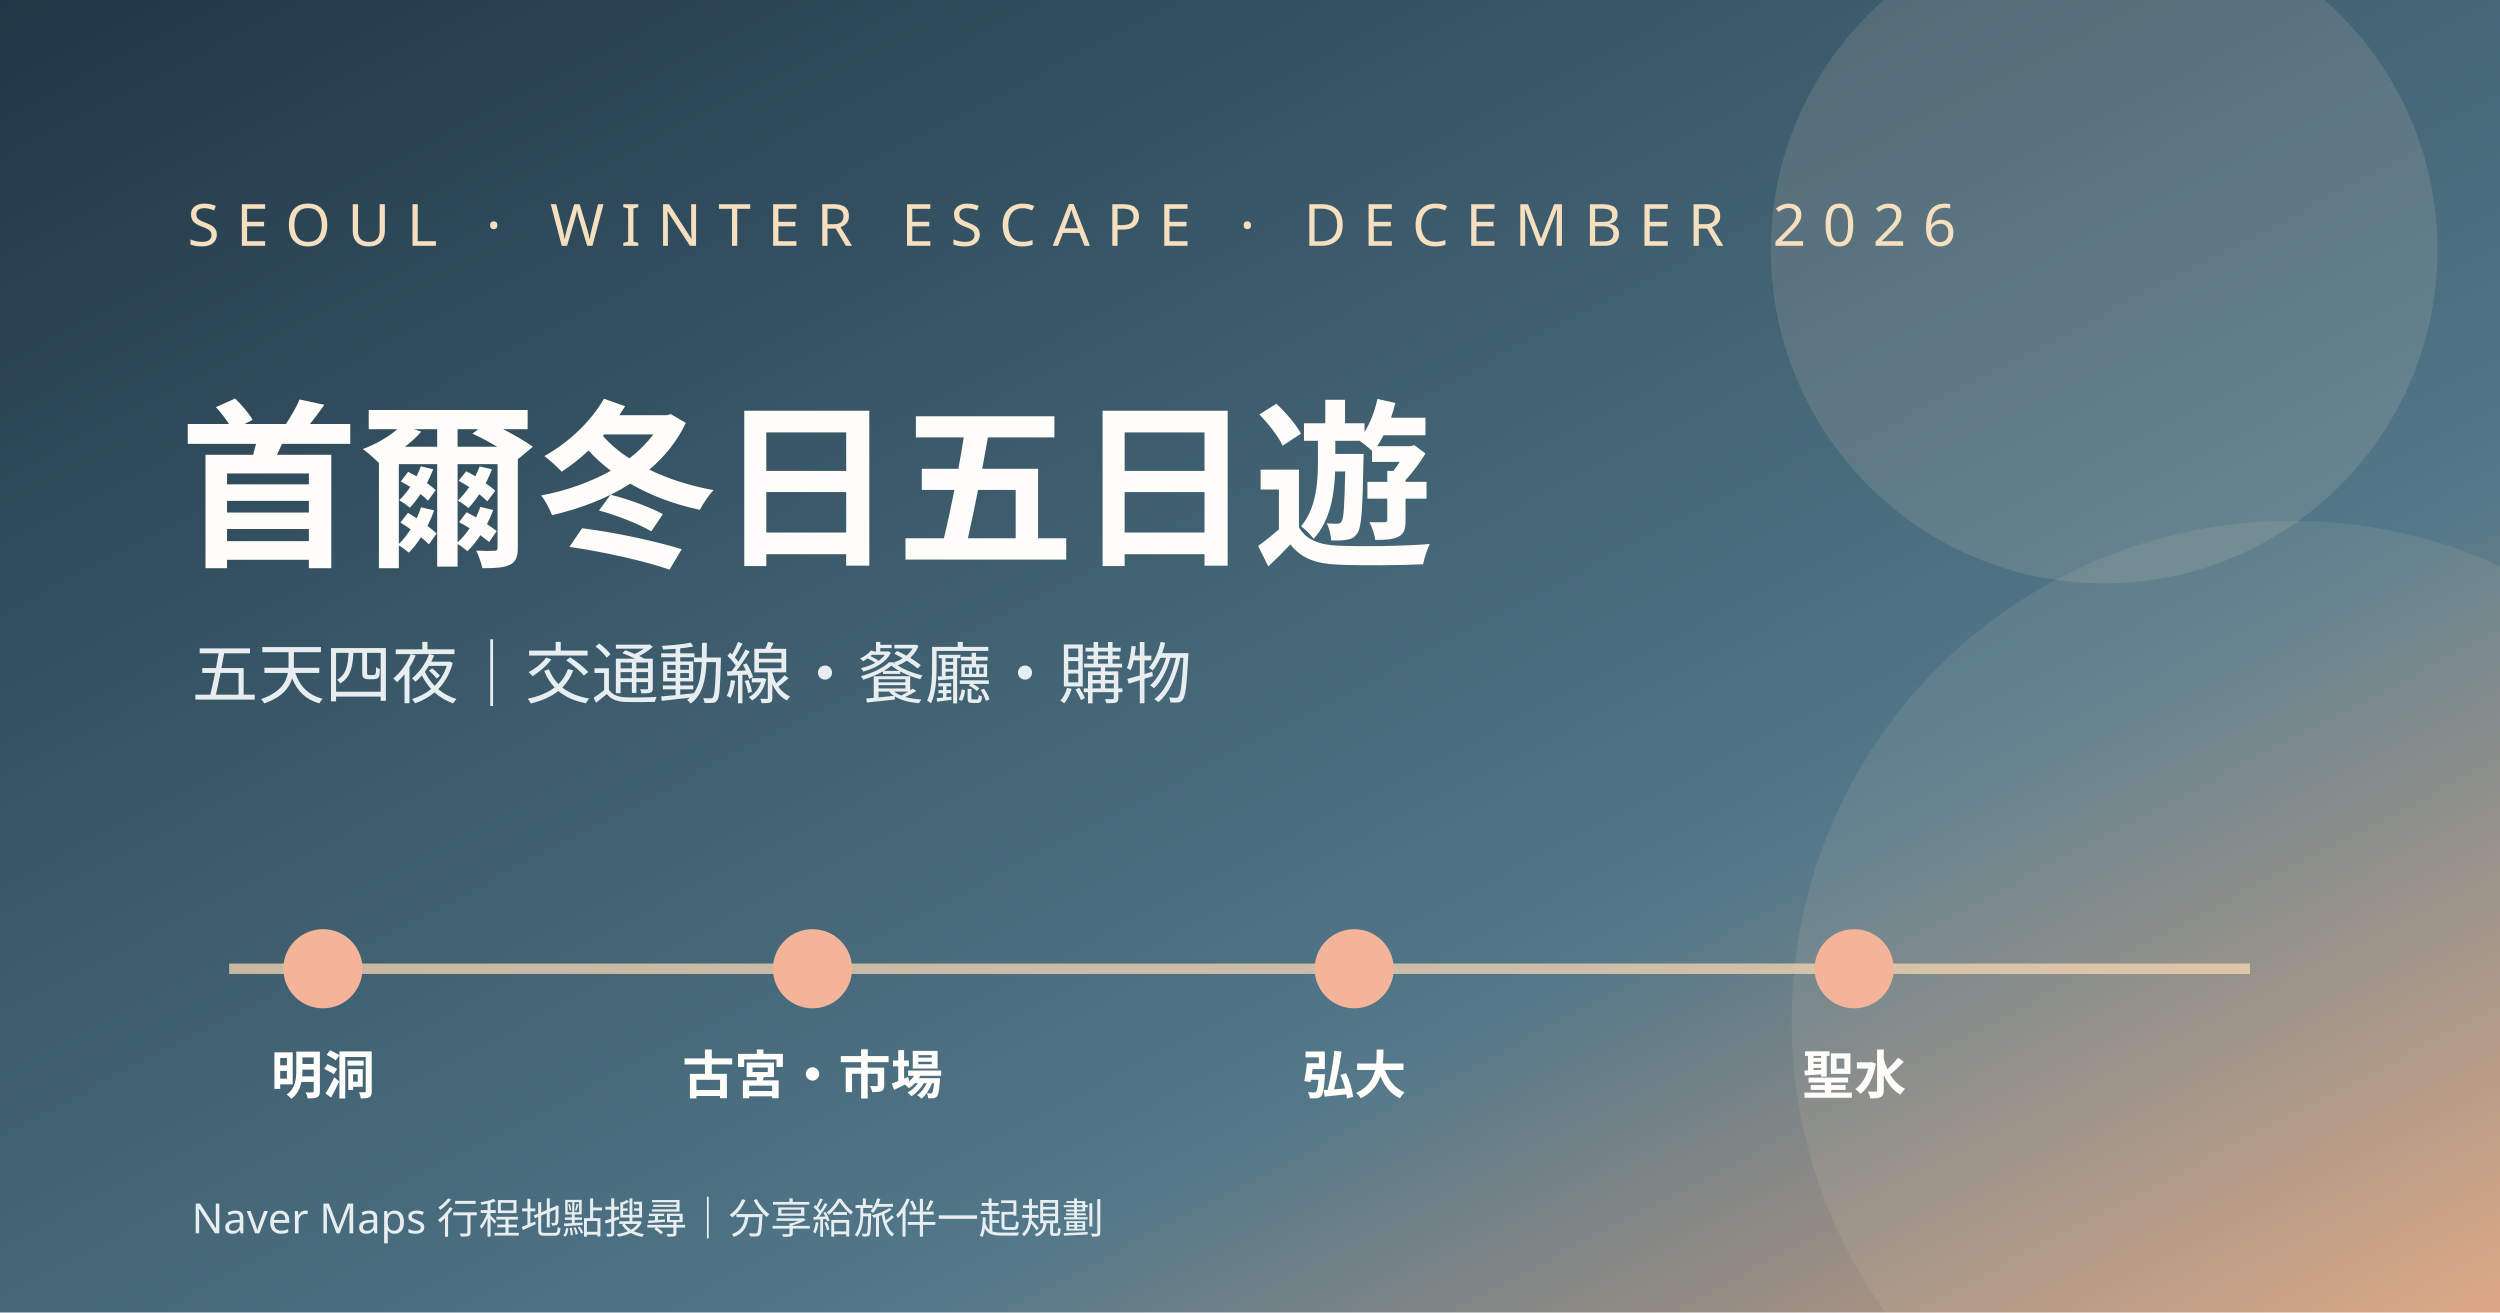
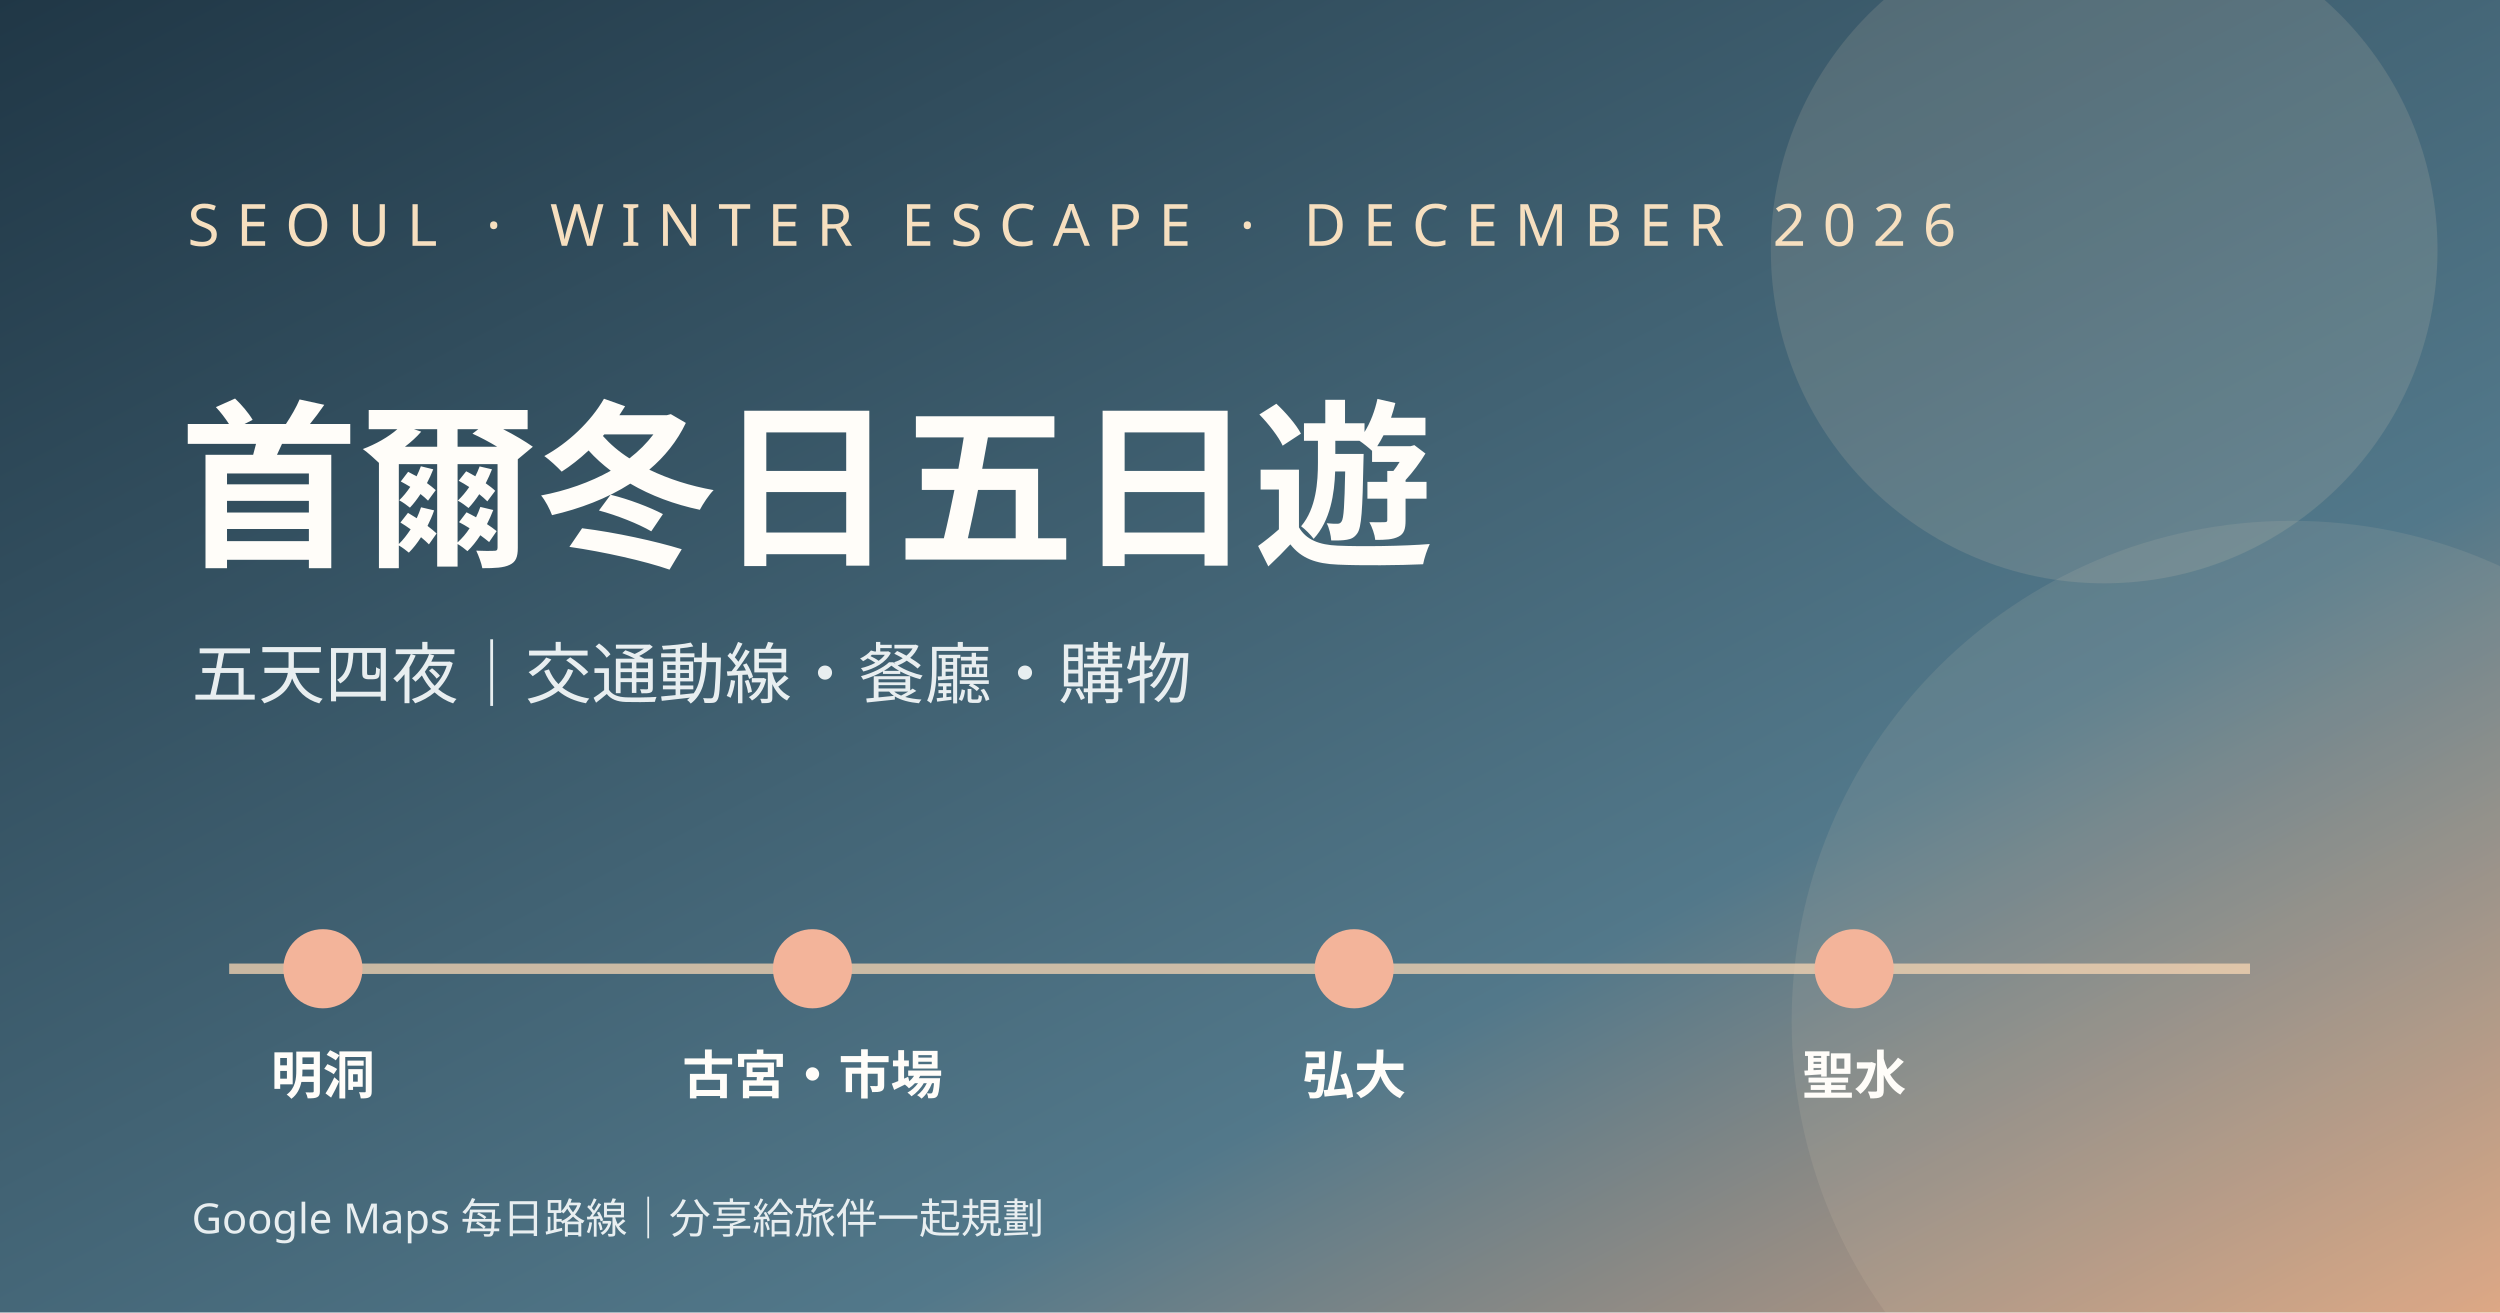
<svg xmlns="http://www.w3.org/2000/svg" width="1200" height="630" viewBox="0 0 1200 630">
  <defs>
    <linearGradient id="g" x1="0" y1="0" x2="1" y2="1">
      <stop stop-color="#203746" />
      <stop offset=".68" stop-color="#52788a" />
      <stop offset="1" stop-color="#dba27e" />
    </linearGradient>
  </defs>
  <rect width="1200" height="630" rx="0" fill="url(#g)" />
  <circle cx="1010" cy="120" r="160" fill="#f6dec0" opacity=".13" />
  <circle cx="1100" cy="490" r="240" fill="#f6dec0" opacity=".1" />
  <text x="90" y="118" fill="#f6dfbf" font-family="sans-serif" font-size="28" letter-spacing="8">SEOUL · WINTER ESCAPE · DECEMBER 2026</text>
  <text x="86" y="265" fill="#fffdf9" font-family="sans-serif" font-size="86" font-weight="700">首爾冬日五日遊</text>
  <text x="92" y="335" fill="#e8eef0" font-family="sans-serif" font-size="32">五天四夜｜交通動線・餐廳・購物</text>
  <path d="M110 465 H1080" stroke="#f7d6b3" stroke-width="5" opacity=".75" />
  <g font-family="sans-serif" font-size="25" font-weight="600" text-anchor="middle">
    <circle cx="155" cy="465" r="19" fill="#f3b49a" />
    <text x="155" y="525" fill="#fffdf9">明洞</text>
    <circle cx="390" cy="465" r="19" fill="#f3b49a" />
    <text x="390" y="525" fill="#fffdf9">古宮・市場</text>
    <circle cx="650" cy="465" r="19" fill="#f3b49a" />
    <text x="650" y="525" fill="#fffdf9">弘大</text>
    <circle cx="890" cy="465" r="19" fill="#f3b49a" />
    <text x="890" y="525" fill="#fffdf9">聖水</text>
  </g>
-   <text x="92" y="592" fill="#e8eef0" font-family="sans-serif" font-size="20">Naver Maps 行程地點搜尋｜分享給旅伴一起規劃</text>
+   <text x="92" y="592" fill="#e8eef0" font-family="sans-serif" font-size="20">Google Maps 每日路線｜分享給旅伴一起規劃</text>
</svg>
